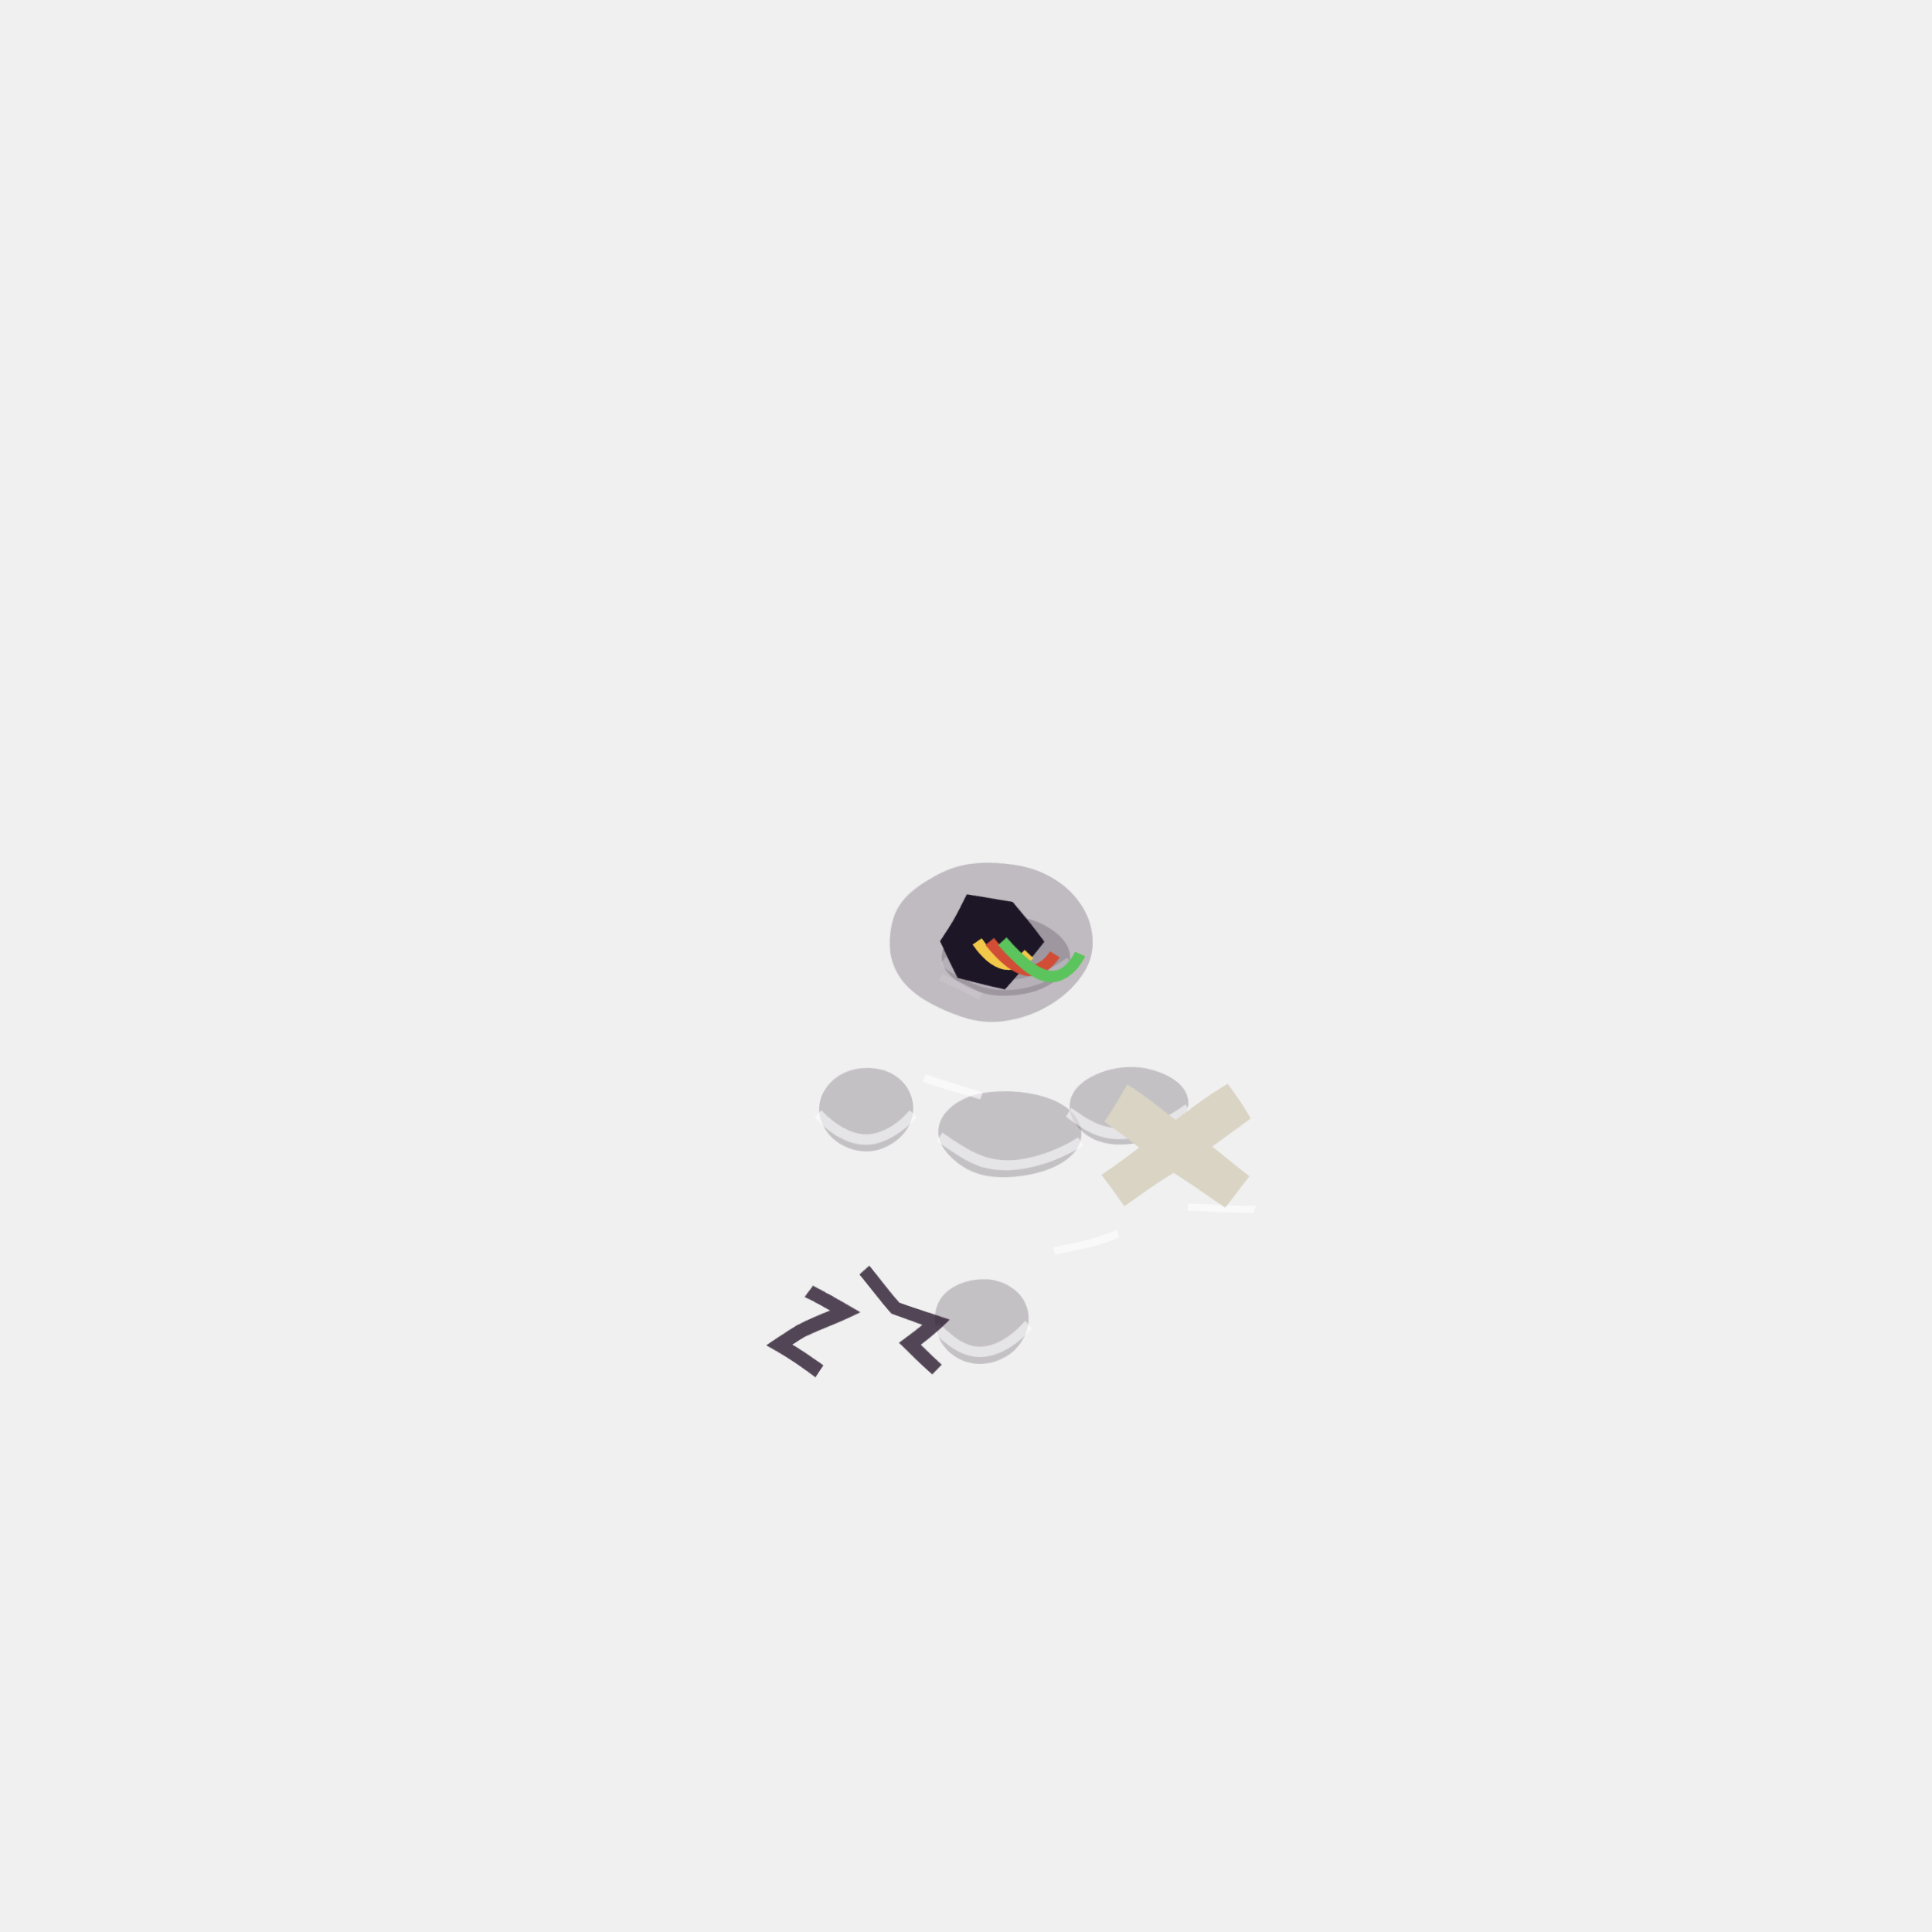
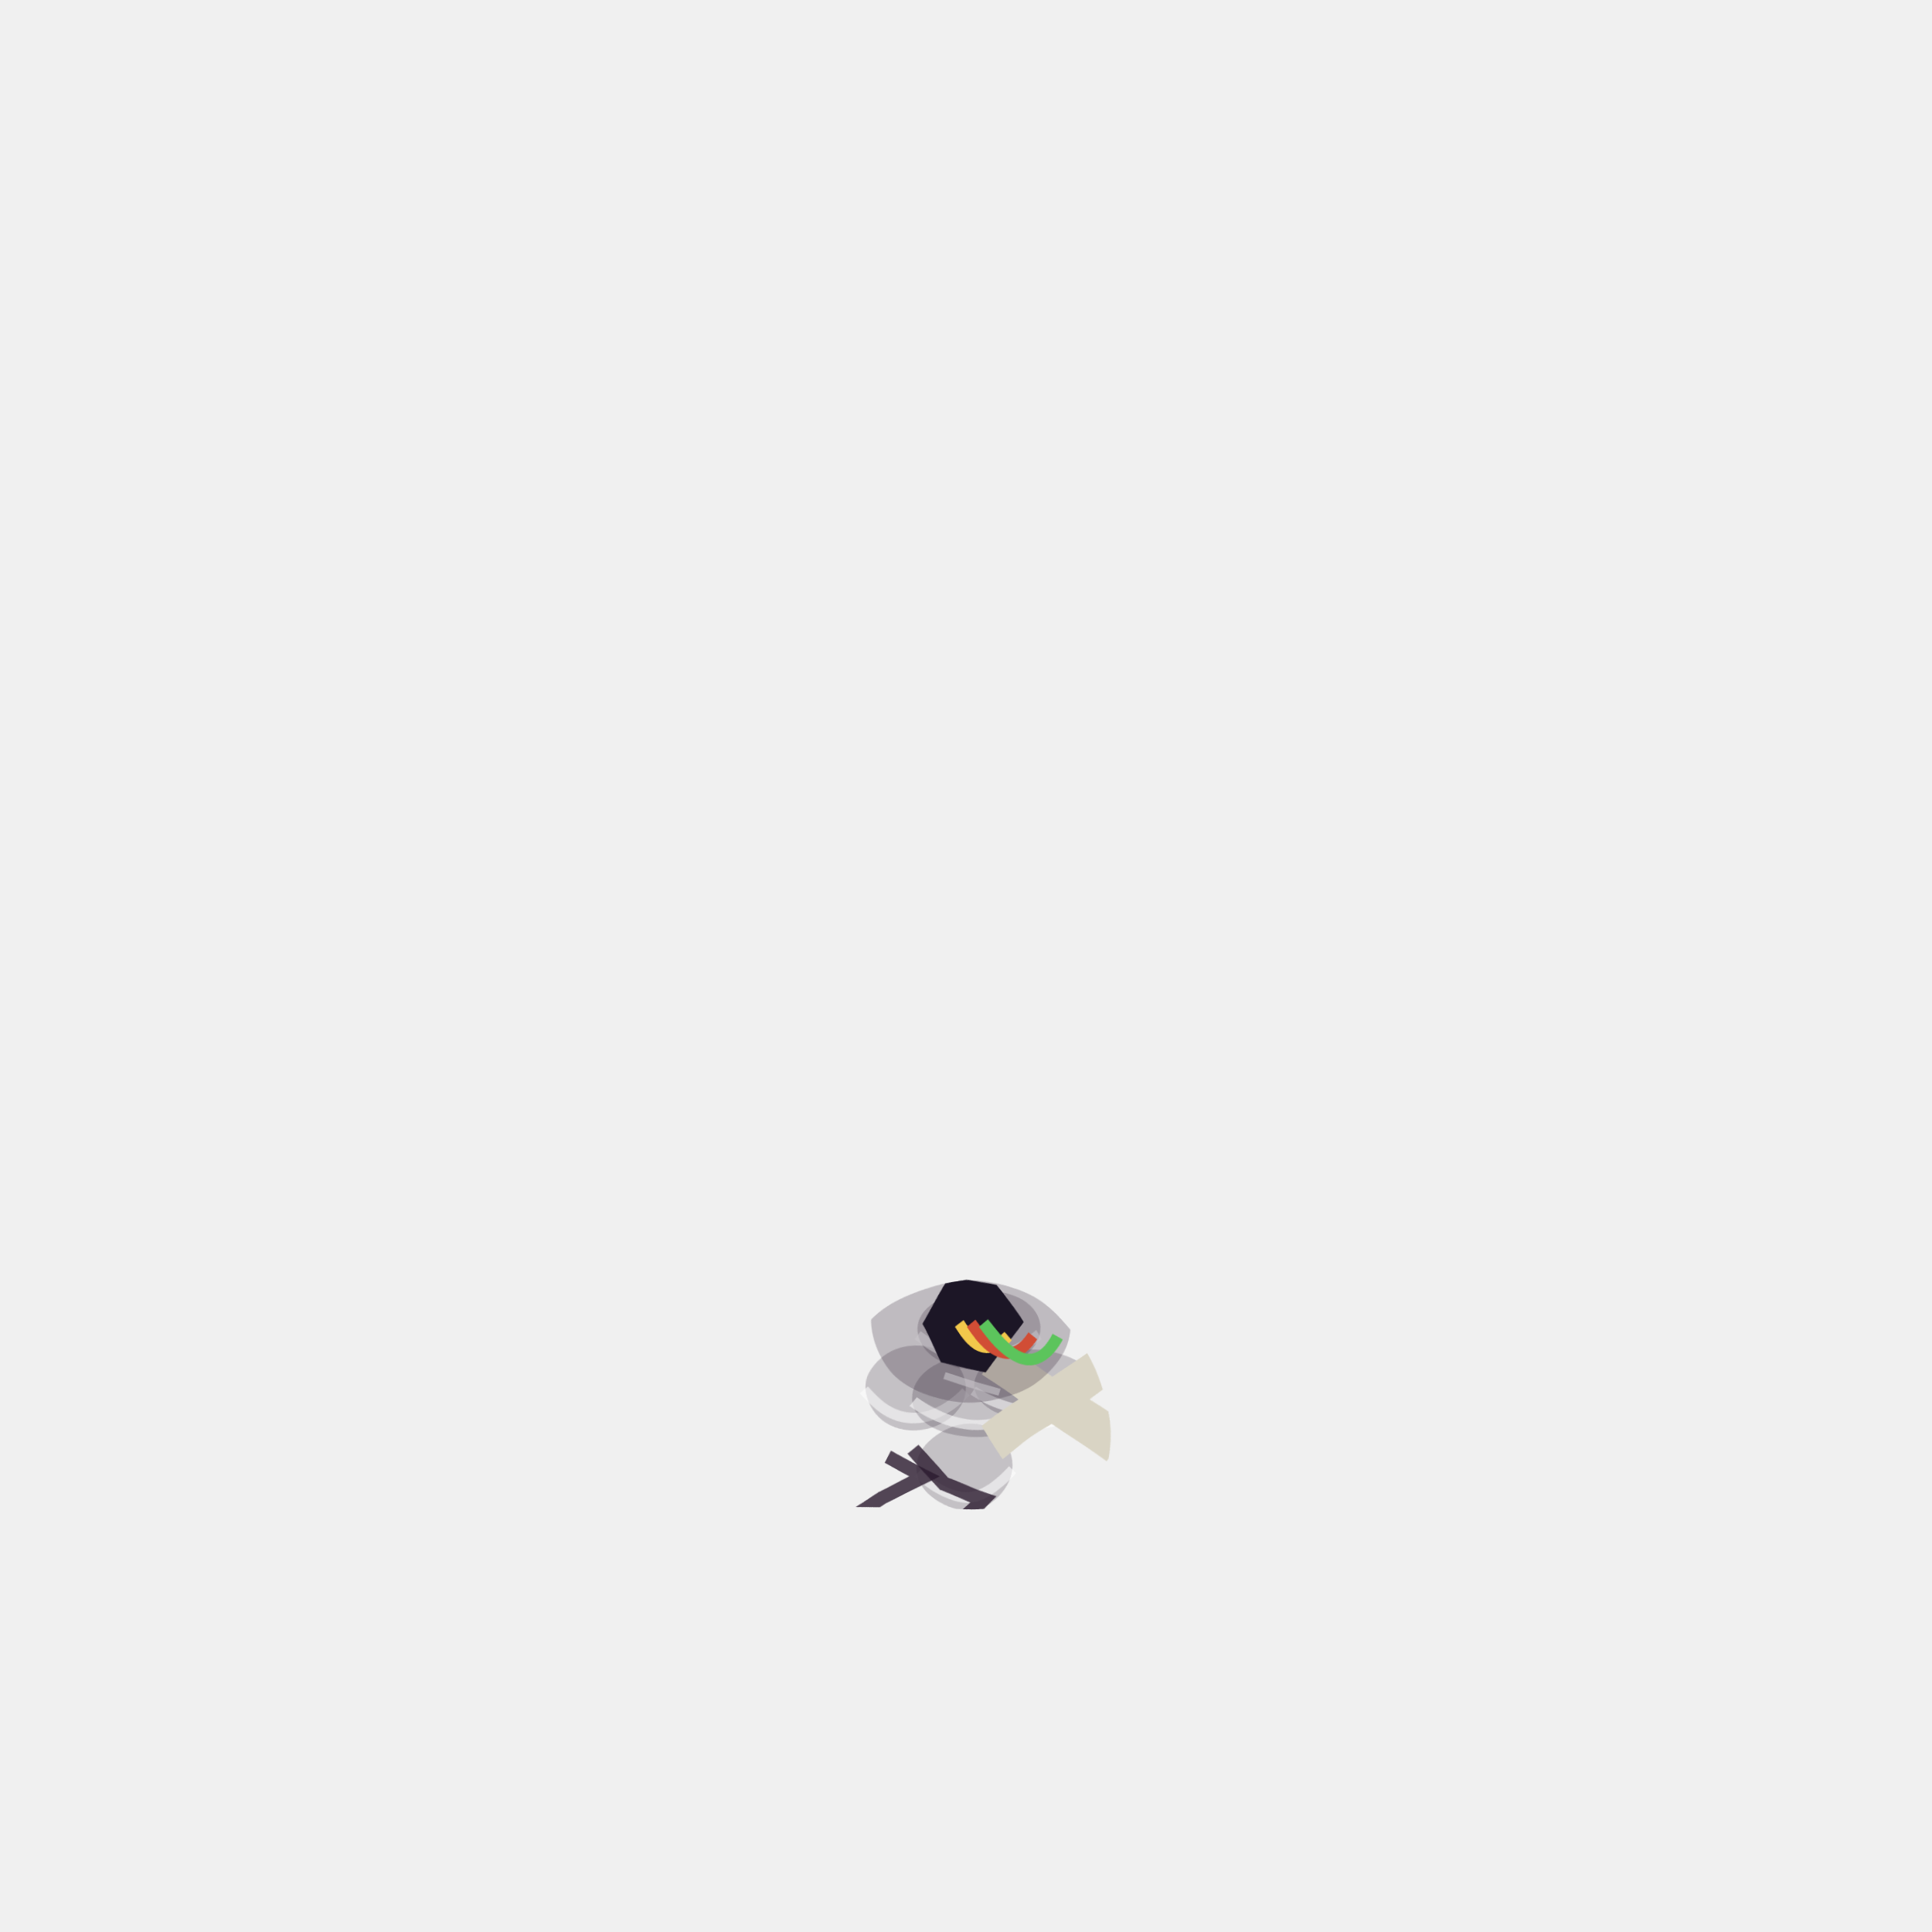
<svg xmlns="http://www.w3.org/2000/svg" width="128" height="128" viewBox="0 0 128 128">
  <defs>
    <filter id="rough" x="-10%" y="-10%" width="120%" height="120%">
      <feTurbulence type="fractalNoise" baseFrequency="0.12" numOctaves="2" seed="46" />
      <feDisplacementMap in="SourceGraphic" scale="0.9" xChannelSelector="R" yChannelSelector="G" />
    </filter>
  </defs>
  <g filter="url(#rough)">
-     <g transform="translate(64.0,120.0) scale(0.84) translate(0,-30)">
+     <g transform="translate(64.0,120.0) scale(0.84) translate(0,-24)">
      <clipPath id="dc">
-         <path d="M-15,0 L15,0 C20,-10 30,-30 27,-42 C25,-48 -22,-48 -25,-42 C-28,-30 -20,-10 -15,0 Z" />
+         <path d="M-10,0 C-13,-6 -11,-17 0,-18 C11,-17 13,-6 10,0 Z" />
      </clipPath>
      <g clip-path="url(#dc)">
-         <ellipse cx="-7.9" cy="-25.4" rx="3.8" ry="3.3" fill="#2a1a2e" opacity="0.22" />
-         <path d="M-11.8,-25.0 Q-7.9,-21.0 -4.1,-25.0" stroke="#ffffff" stroke-width="0.8" fill="none" opacity="0.55" />
-         <ellipse cx="2.9" cy="-37.4" rx="5.0" ry="3.1" fill="#2a1a2e" opacity="0.22" />
-         <path d="M-2.0,-37.0 Q2.9,-33.3 7.9,-37.0" stroke="#ffffff" stroke-width="0.8" fill="none" opacity="0.55" />
-         <ellipse cx="1.1" cy="-8.7" rx="3.8" ry="3.3" fill="#2a1a2e" opacity="0.22" />
-         <path d="M-2.7,-8.3 Q1.1,-4.4 4.9,-8.3" stroke="#ffffff" stroke-width="0.8" fill="none" opacity="0.55" />
-         <ellipse cx="3.5" cy="-23.4" rx="5.5" ry="3.4" fill="#2a1a2e" opacity="0.22" />
-         <path d="M-1.9,-23.0 Q3.5,-18.9 9.0,-23.0" stroke="#ffffff" stroke-width="0.8" fill="none" opacity="0.55" />
-         <ellipse cx="12.8" cy="-25.6" rx="4.8" ry="2.9" fill="#2a1a2e" opacity="0.22" />
-         <path d="M7.9,-25.2 Q12.8,-21.8 17.6,-25.2" stroke="#ffffff" stroke-width="0.8" fill="none" opacity="0.55" />
-         <path d="M-2.1,-35.6 l3.1,1.4" stroke="#ffffff" stroke-width="0.6" opacity="0.6" />
-         <path d="M-3.2,-27.7 l4.5,1.4" stroke="#ffffff" stroke-width="0.6" opacity="0.6" />
-         <path d="M17.8,-17.6 l5.4,0.1" stroke="#ffffff" stroke-width="0.6" opacity="0.6" />
-         <path d="M7.0,-14.1 l5.0,-1.4" stroke="#ffffff" stroke-width="0.6" opacity="0.6" />
-         <path d="M-8.1,-12.6 L-5.7,-9.7 L-2.6,-8.6 L-4.7,-6.9 L-2.5,-4.9" stroke="#2a1a2e" stroke-width="1.1" fill="none" opacity="0.8" />
-         <path d="M-12.5,-10.9 L-9.7,-9.3 L-13.0,-7.6 L-14.7,-6.5 L-11.5,-4.4" stroke="#2a1a2e" stroke-width="1.1" fill="none" opacity="0.8" />
-         <rect x="10.6" y="-24.0" width="12" height="3.2" fill="#d9d4c4" transform="rotate(35 16.6 -22.4)" />
-         <rect x="10.6" y="-24.0" width="12" height="3.2" fill="#d9d4c4" transform="rotate(-35 16.6 -22.4)" />
-         <ellipse cx="1.7" cy="-38.6" rx="8" ry="6.3" fill="#2a1a2e" opacity="0.25" />
-         <path d="M-2.3,-38.6 L0.1,-42.4 L3.7,-41.6 L5.9,-38.6 L2.9,-34.8 L-0.8,-35.6 Z" fill="#1c1626" />
-         <path d="M0.7,-38.6 q2,3 4,1" stroke="#f2c84b" stroke-width="0.9" fill="none" />
-         <path d="M1.7,-38.6 q3,4 5,1" stroke="#d14d35" stroke-width="0.9" fill="none" />
-         <path d="M2.7,-38.6 q4,5 6,1" stroke="#5cc45c" stroke-width="0.9" fill="none" />
+         <ellipse cx="-4.0" cy="-9.5" rx="3.8" ry="3.3" fill="#2a1a2e" opacity="0.22" />
+         <path d="M-7.9,-9.1 Q-4.0,-5.2 -0.2,-9.1" stroke="#ffffff" stroke-width="0.8" fill="none" opacity="0.55" />
+         <ellipse cx="0.9" cy="-14.0" rx="5.0" ry="3.1" fill="#2a1a2e" opacity="0.22" />
+         <path d="M-4.1,-13.6 Q0.9,-9.9 5.8,-13.6" stroke="#ffffff" stroke-width="0.8" fill="none" opacity="0.55" />
+         <ellipse cx="0.0" cy="-3.2" rx="3.8" ry="3.3" fill="#2a1a2e" opacity="0.22" />
+         <path d="M-3.7,-2.8 Q0.0,1.0 3.8,-2.8" stroke="#ffffff" stroke-width="0.8" fill="none" opacity="0.55" />
+         <ellipse cx="1.1" cy="-8.8" rx="5.5" ry="3.4" fill="#2a1a2e" opacity="0.22" />
+         <path d="M-4.3,-8.4 Q1.1,-4.3 6.6,-8.4" stroke="#ffffff" stroke-width="0.8" fill="none" opacity="0.55" />
+         <ellipse cx="5.3" cy="-9.6" rx="4.8" ry="2.9" fill="#2a1a2e" opacity="0.22" />
+         <path d="M0.4,-9.2 Q5.3,-5.8 10.1,-9.2" stroke="#ffffff" stroke-width="0.8" fill="none" opacity="0.55" />
+         <path d="M-1.4,-13.4 l3.1,1.4" stroke="#ffffff" stroke-width="0.6" opacity="0.6" />
+         <path d="M-1.9,-10.4 l4.5,1.4" stroke="#ffffff" stroke-width="0.6" opacity="0.6" />
+         <path d="M7.5,-6.6 l5.4,0.1" stroke="#ffffff" stroke-width="0.6" opacity="0.6" />
+         <path d="M2.7,-5.3 l5.0,-1.4" stroke="#ffffff" stroke-width="0.6" opacity="0.6" />
+         <path d="M-4.1,-4.7 L-1.7,-1.9 L1.4,-0.7 L-0.7,1.0 L1.6,3.0" stroke="#2a1a2e" stroke-width="1.1" fill="none" opacity="0.8" />
+         <path d="M-6.1,-4.1 L-3.2,-2.5 L-6.6,-0.8 L-8.2,0.3 L-5.0,2.4" stroke="#2a1a2e" stroke-width="1.1" fill="none" opacity="0.8" />
+         <rect x="1.0" y="-10.0" width="12" height="3.2" fill="#d9d4c4" transform="rotate(35 7.0 -8.4)" />
+         <rect x="1.0" y="-10.0" width="12" height="3.2" fill="#d9d4c4" transform="rotate(-35 7.0 -8.4)" />
+         <ellipse cx="0.3" cy="-14.5" rx="8" ry="6.3" fill="#2a1a2e" opacity="0.25" />
+         <path d="M-3.7,-14.5 L-1.3,-18.3 L2.3,-17.5 L4.5,-14.5 L1.5,-10.7 L-2.2,-11.5 Z" fill="#1c1626" />
+         <path d="M-0.7,-14.5 q2,3 4,1" stroke="#f2c84b" stroke-width="0.9" fill="none" />
+         <path d="M0.3,-14.5 q3,4 5,1" stroke="#d14d35" stroke-width="0.9" fill="none" />
+         <path d="M1.3,-14.5 q4,5 6,1" stroke="#5cc45c" stroke-width="0.9" fill="none" />
      </g>
    </g>
  </g>
</svg>
